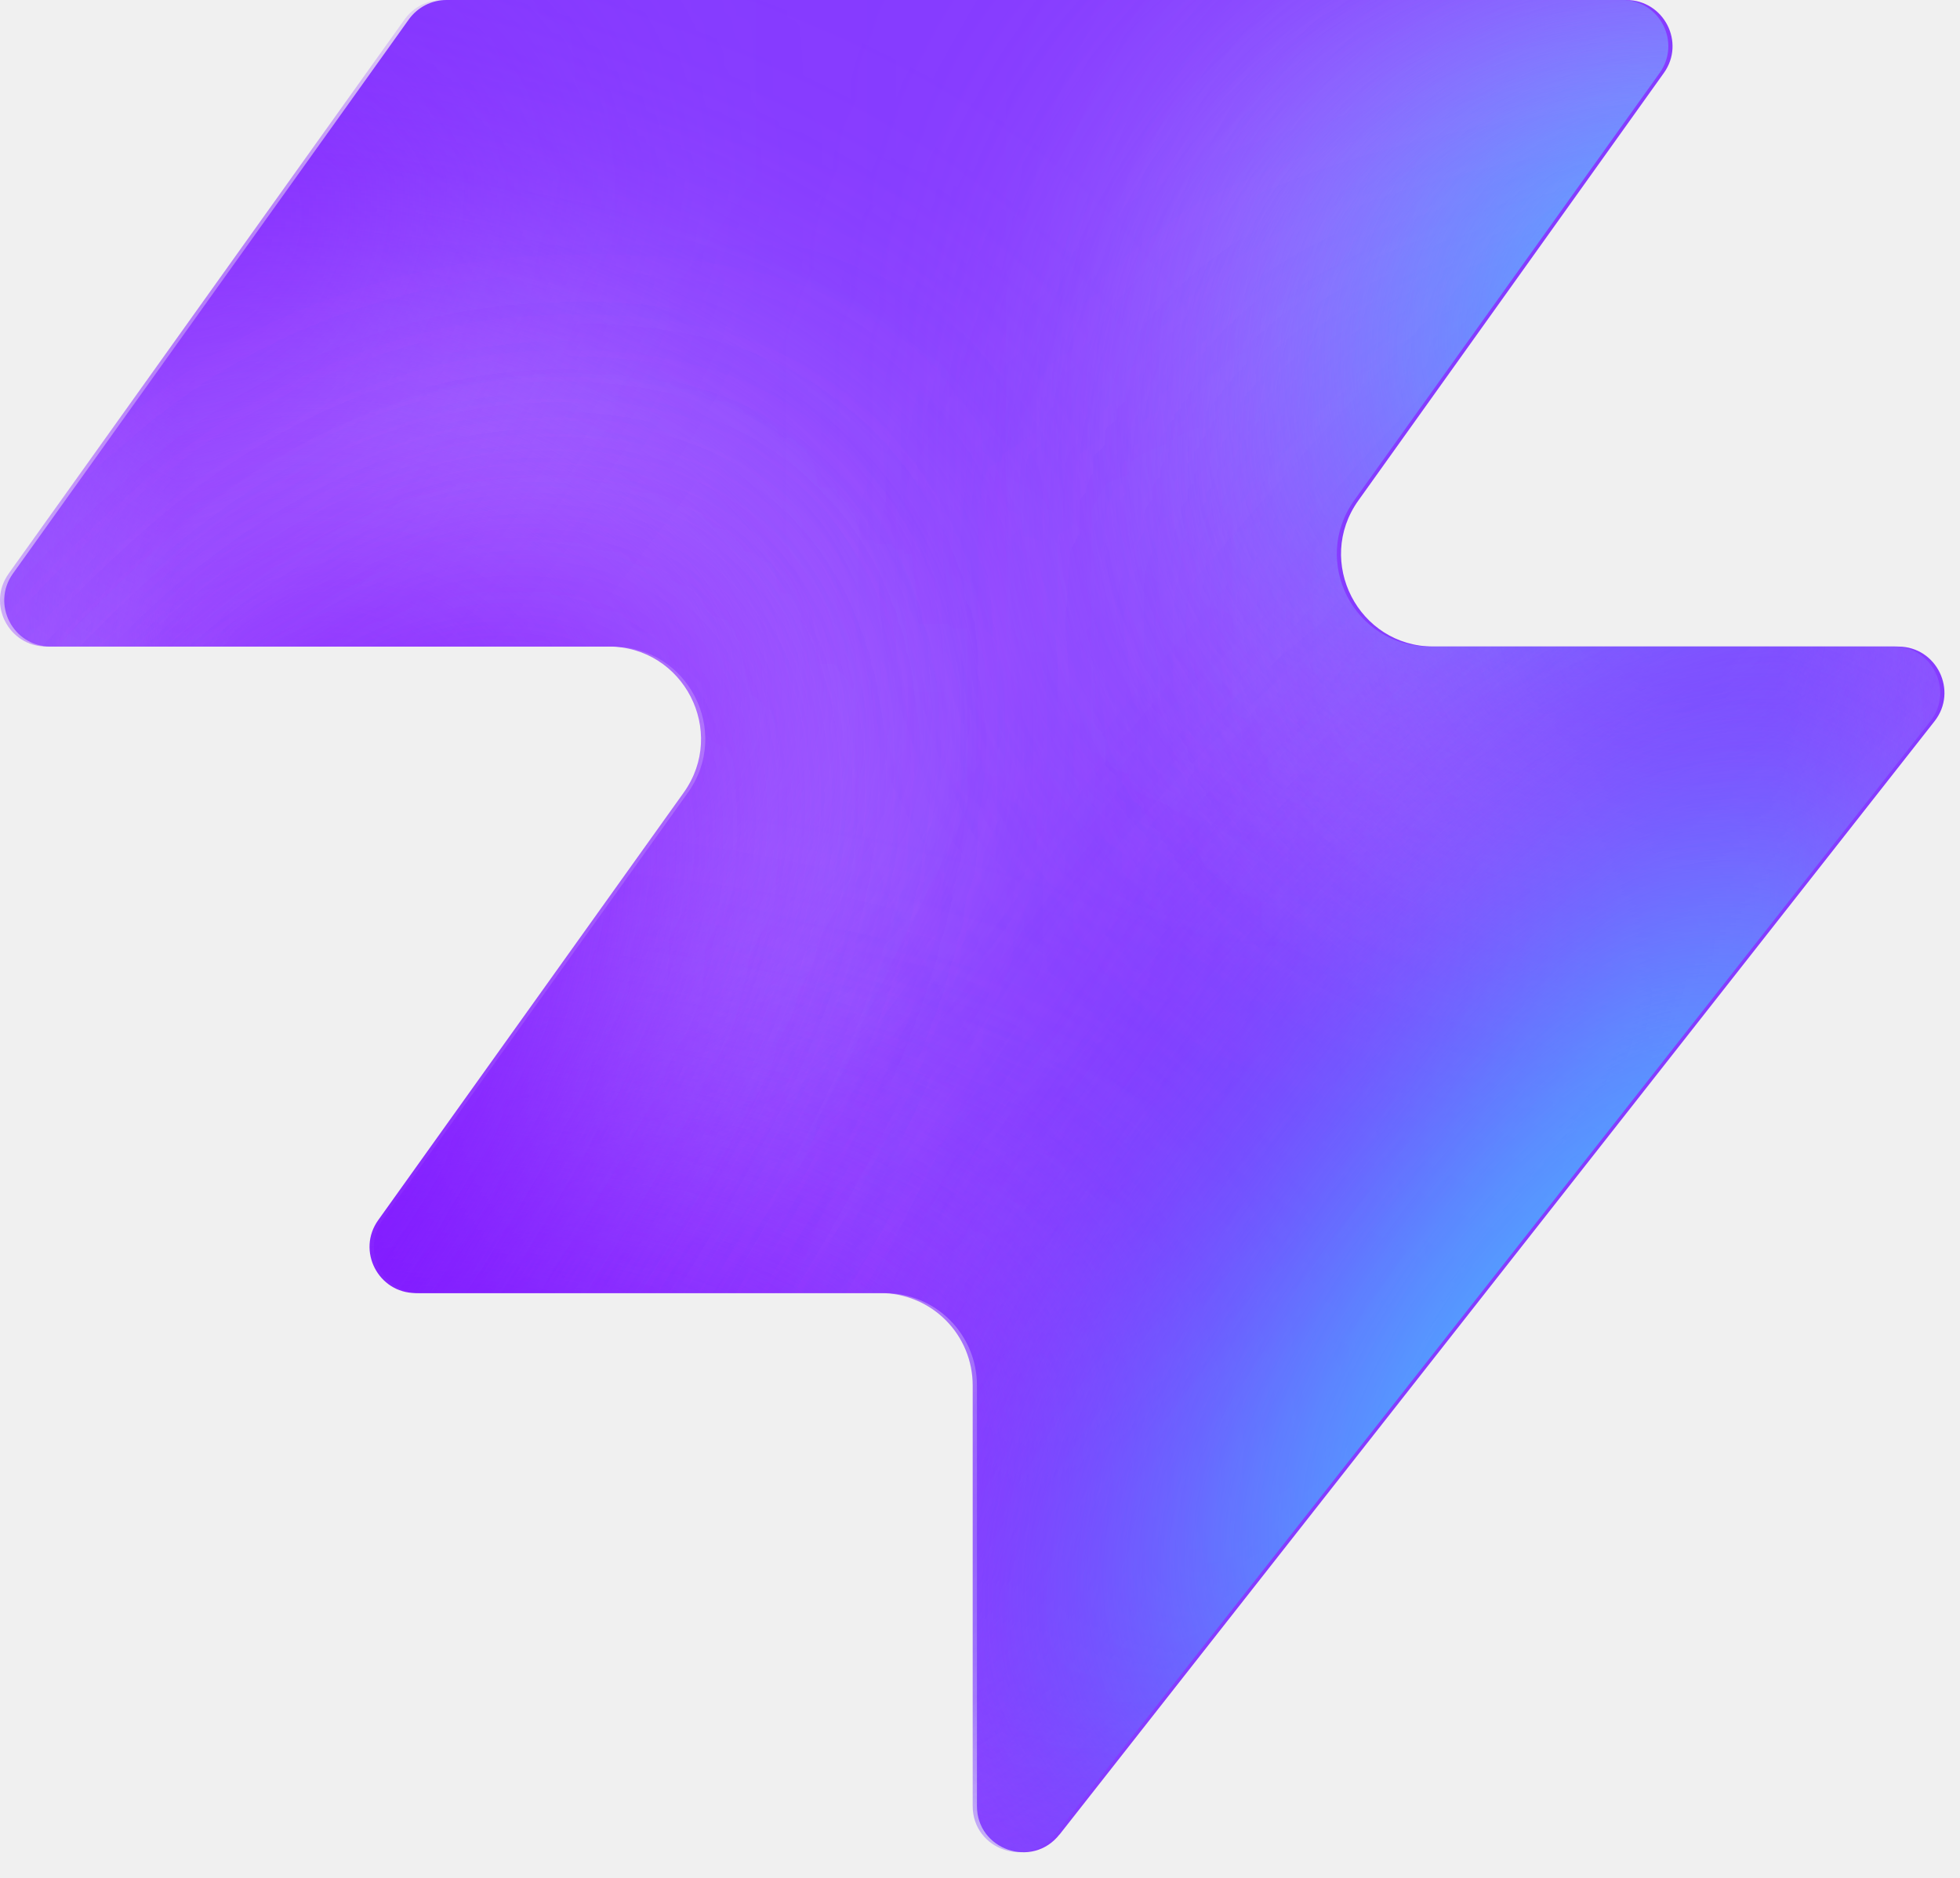
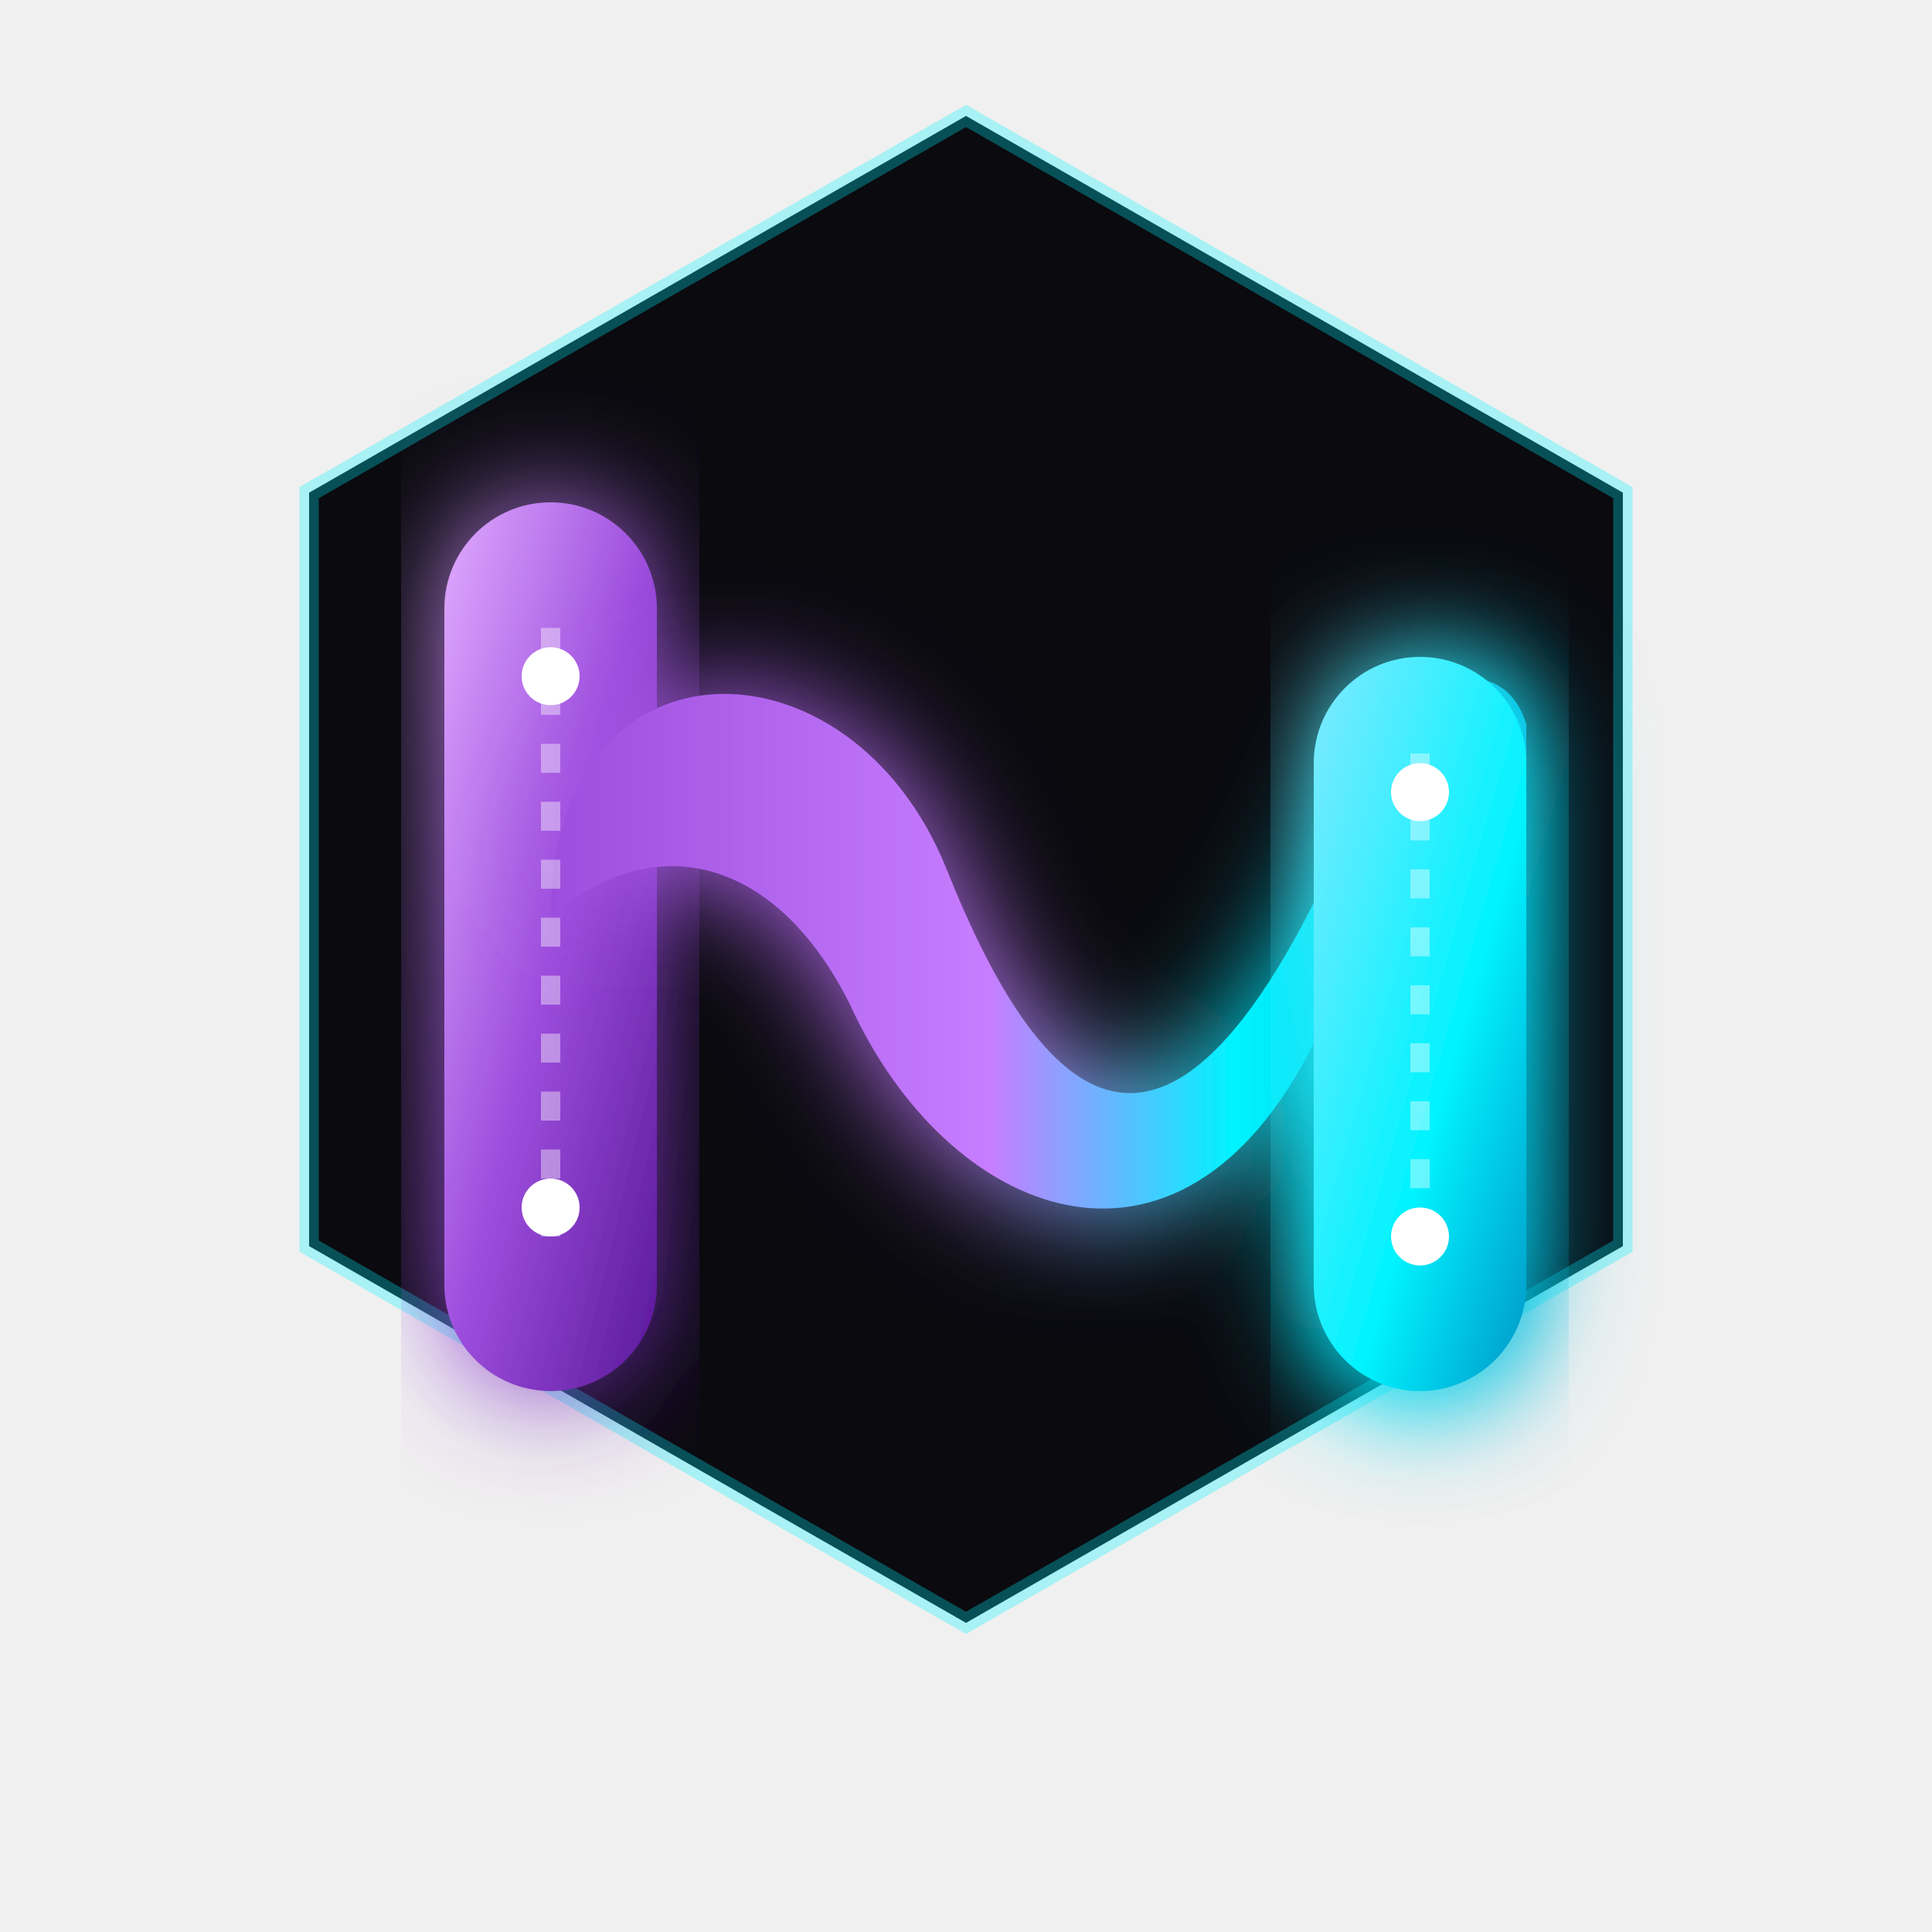
- <svg xmlns="http://www.w3.org/2000/svg" width="48" height="46" fill="none" viewBox="0 0 48 46">
-   <path fill="#863bff" d="M25.946 44.938c-.664.845-2.021.375-2.021-.698V33.937a2.26 2.26 0 0 0-2.262-2.262H10.287c-.92 0-1.456-1.04-.92-1.788l7.48-10.471c1.07-1.497 0-3.578-1.842-3.578H1.237c-.92 0-1.456-1.04-.92-1.788L10.013.474c.214-.297.556-.474.92-.474h28.894c.92 0 1.456 1.04.92 1.788l-7.48 10.471c-1.07 1.498 0 3.579 1.842 3.579h11.377c.943 0 1.473 1.088.89 1.83L25.947 44.94z" style="fill:#863bff;fill:color(display-p3 .525 .23 1);fill-opacity:1" />
-   <mask id="a" width="48" height="46" x="0" y="0" maskUnits="userSpaceOnUse" style="mask-type:alpha">
-     <path fill="#000" d="M25.842 44.938c-.664.844-2.021.375-2.021-.698V33.937a2.26 2.26 0 0 0-2.262-2.262H10.183c-.92 0-1.456-1.04-.92-1.788l7.48-10.471c1.07-1.498 0-3.579-1.842-3.579H1.133c-.92 0-1.456-1.04-.92-1.787L9.91.473c.214-.297.556-.474.92-.474h28.894c.92 0 1.456 1.04.92 1.788l-7.48 10.471c-1.07 1.498 0 3.578 1.842 3.578h11.377c.943 0 1.473 1.088.89 1.832L25.843 44.94z" style="fill:#000;fill-opacity:1" />
-   </mask>
-   <g mask="url(#a)">
-     <g filter="url(#b)">
-       <ellipse cx="5.508" cy="14.704" fill="#ede6ff" rx="5.508" ry="14.704" style="fill:#ede6ff;fill:color(display-p3 .927 .903 1);fill-opacity:1" transform="matrix(.00324 1 1 -.00324 -4.47 31.516)" />
-     </g>
-     <g filter="url(#c)">
-       <ellipse cx="10.399" cy="29.851" fill="#ede6ff" rx="10.399" ry="29.851" style="fill:#ede6ff;fill:color(display-p3 .927 .903 1);fill-opacity:1" transform="matrix(.00324 1 1 -.00324 -39.328 7.883)" />
-     </g>
-     <g filter="url(#d)">
-       <ellipse cx="5.508" cy="30.487" fill="#7e14ff" rx="5.508" ry="30.487" style="fill:#7e14ff;fill:color(display-p3 .492 .077 1);fill-opacity:1" transform="rotate(89.814 -25.913 -14.639)scale(1 -1)" />
-     </g>
-     <g filter="url(#e)">
-       <ellipse cx="5.508" cy="30.599" fill="#7e14ff" rx="5.508" ry="30.599" style="fill:#7e14ff;fill:color(display-p3 .492 .077 1);fill-opacity:1" transform="rotate(89.814 -32.644 -3.334)scale(1 -1)" />
-     </g>
-     <g filter="url(#f)">
-       <ellipse cx="5.508" cy="30.599" fill="#7e14ff" rx="5.508" ry="30.599" style="fill:#7e14ff;fill:color(display-p3 .492 .077 1);fill-opacity:1" transform="matrix(.00324 1 1 -.00324 -34.34 30.47)" />
-     </g>
-     <g filter="url(#g)">
-       <ellipse cx="14.072" cy="22.078" fill="#ede6ff" rx="14.072" ry="22.078" style="fill:#ede6ff;fill:color(display-p3 .927 .903 1);fill-opacity:1" transform="rotate(93.35 24.506 48.493)scale(-1 1)" />
-     </g>
-     <g filter="url(#h)">
-       <ellipse cx="3.47" cy="21.501" fill="#7e14ff" rx="3.47" ry="21.501" style="fill:#7e14ff;fill:color(display-p3 .492 .077 1);fill-opacity:1" transform="rotate(89.009 28.708 47.59)scale(-1 1)" />
-     </g>
-     <g filter="url(#i)">
-       <ellipse cx="3.47" cy="21.501" fill="#7e14ff" rx="3.47" ry="21.501" style="fill:#7e14ff;fill:color(display-p3 .492 .077 1);fill-opacity:1" transform="rotate(89.009 28.708 47.59)scale(-1 1)" />
-     </g>
-     <g filter="url(#j)">
-       <ellipse cx=".387" cy="8.972" fill="#7e14ff" rx="4.407" ry="29.108" style="fill:#7e14ff;fill:color(display-p3 .492 .077 1);fill-opacity:1" transform="rotate(39.51 .387 8.972)" />
-     </g>
-     <g filter="url(#k)">
-       <ellipse cx="47.523" cy="-6.092" fill="#7e14ff" rx="4.407" ry="29.108" style="fill:#7e14ff;fill:color(display-p3 .492 .077 1);fill-opacity:1" transform="rotate(37.892 47.523 -6.092)" />
-     </g>
-     <g filter="url(#l)">
-       <ellipse cx="41.412" cy="6.333" fill="#47bfff" rx="5.971" ry="9.665" style="fill:#47bfff;fill:color(display-p3 .28 .748 1);fill-opacity:1" transform="rotate(37.892 41.412 6.333)" />
-     </g>
-     <g filter="url(#m)">
-       <ellipse cx="-1.879" cy="38.332" fill="#7e14ff" rx="4.407" ry="29.108" style="fill:#7e14ff;fill:color(display-p3 .492 .077 1);fill-opacity:1" transform="rotate(37.892 -1.88 38.332)" />
-     </g>
-     <g filter="url(#n)">
-       <ellipse cx="-1.879" cy="38.332" fill="#7e14ff" rx="4.407" ry="29.108" style="fill:#7e14ff;fill:color(display-p3 .492 .077 1);fill-opacity:1" transform="rotate(37.892 -1.88 38.332)" />
-     </g>
-     <g filter="url(#o)">
-       <ellipse cx="35.651" cy="29.907" fill="#7e14ff" rx="4.407" ry="29.108" style="fill:#7e14ff;fill:color(display-p3 .492 .077 1);fill-opacity:1" transform="rotate(37.892 35.651 29.907)" />
-     </g>
-     <g filter="url(#p)">
-       <ellipse cx="38.418" cy="32.4" fill="#47bfff" rx="5.971" ry="15.297" style="fill:#47bfff;fill:color(display-p3 .28 .748 1);fill-opacity:1" transform="rotate(37.892 38.418 32.4)" />
-     </g>
-   </g>
+ <svg xmlns="http://www.w3.org/2000/svg" viewBox="0 0 200 200" width="100%" height="100%">
  <defs>
-     <filter id="b" width="60.045" height="41.654" x="-19.77" y="16.149" color-interpolation-filters="sRGB" filterUnits="userSpaceOnUse">
-       <feFlood flood-opacity="0" result="BackgroundImageFix" />
-       <feBlend in="SourceGraphic" in2="BackgroundImageFix" result="shape" />
-       <feGaussianBlur result="effect1_foregroundBlur_2002_17158" stdDeviation="7.659" />
+     <filter id="hmGlow" x="-20%" y="-20%" width="140%" height="140%">
+       <feGaussianBlur stdDeviation="6" result="blur" />
+       <feComposite in="SourceGraphic" in2="blur" operator="over" />
    </filter>
-     <filter id="c" width="90.34" height="51.437" x="-54.613" y="-7.533" color-interpolation-filters="sRGB" filterUnits="userSpaceOnUse">
-       <feFlood flood-opacity="0" result="BackgroundImageFix" />
-       <feBlend in="SourceGraphic" in2="BackgroundImageFix" result="shape" />
-       <feGaussianBlur result="effect1_foregroundBlur_2002_17158" stdDeviation="7.659" />
-     </filter>
-     <filter id="d" width="79.355" height="29.4" x="-49.64" y="2.03" color-interpolation-filters="sRGB" filterUnits="userSpaceOnUse">
-       <feFlood flood-opacity="0" result="BackgroundImageFix" />
-       <feBlend in="SourceGraphic" in2="BackgroundImageFix" result="shape" />
-       <feGaussianBlur result="effect1_foregroundBlur_2002_17158" stdDeviation="4.596" />
-     </filter>
-     <filter id="e" width="79.579" height="29.4" x="-45.045" y="20.029" color-interpolation-filters="sRGB" filterUnits="userSpaceOnUse">
-       <feFlood flood-opacity="0" result="BackgroundImageFix" />
-       <feBlend in="SourceGraphic" in2="BackgroundImageFix" result="shape" />
-       <feGaussianBlur result="effect1_foregroundBlur_2002_17158" stdDeviation="4.596" />
-     </filter>
-     <filter id="f" width="79.579" height="29.4" x="-43.513" y="21.178" color-interpolation-filters="sRGB" filterUnits="userSpaceOnUse">
-       <feFlood flood-opacity="0" result="BackgroundImageFix" />
-       <feBlend in="SourceGraphic" in2="BackgroundImageFix" result="shape" />
-       <feGaussianBlur result="effect1_foregroundBlur_2002_17158" stdDeviation="4.596" />
-     </filter>
-     <filter id="g" width="74.749" height="58.852" x="15.756" y="-17.901" color-interpolation-filters="sRGB" filterUnits="userSpaceOnUse">
-       <feFlood flood-opacity="0" result="BackgroundImageFix" />
-       <feBlend in="SourceGraphic" in2="BackgroundImageFix" result="shape" />
-       <feGaussianBlur result="effect1_foregroundBlur_2002_17158" stdDeviation="7.659" />
-     </filter>
-     <filter id="h" width="61.377" height="25.362" x="23.548" y="2.284" color-interpolation-filters="sRGB" filterUnits="userSpaceOnUse">
-       <feFlood flood-opacity="0" result="BackgroundImageFix" />
-       <feBlend in="SourceGraphic" in2="BackgroundImageFix" result="shape" />
-       <feGaussianBlur result="effect1_foregroundBlur_2002_17158" stdDeviation="4.596" />
-     </filter>
-     <filter id="i" width="61.377" height="25.362" x="23.548" y="2.284" color-interpolation-filters="sRGB" filterUnits="userSpaceOnUse">
-       <feFlood flood-opacity="0" result="BackgroundImageFix" />
-       <feBlend in="SourceGraphic" in2="BackgroundImageFix" result="shape" />
-       <feGaussianBlur result="effect1_foregroundBlur_2002_17158" stdDeviation="4.596" />
-     </filter>
-     <filter id="j" width="56.045" height="63.649" x="-27.636" y="-22.853" color-interpolation-filters="sRGB" filterUnits="userSpaceOnUse">
-       <feFlood flood-opacity="0" result="BackgroundImageFix" />
-       <feBlend in="SourceGraphic" in2="BackgroundImageFix" result="shape" />
-       <feGaussianBlur result="effect1_foregroundBlur_2002_17158" stdDeviation="4.596" />
-     </filter>
-     <filter id="k" width="54.814" height="64.646" x="20.116" y="-38.415" color-interpolation-filters="sRGB" filterUnits="userSpaceOnUse">
-       <feFlood flood-opacity="0" result="BackgroundImageFix" />
-       <feBlend in="SourceGraphic" in2="BackgroundImageFix" result="shape" />
-       <feGaussianBlur result="effect1_foregroundBlur_2002_17158" stdDeviation="4.596" />
-     </filter>
-     <filter id="l" width="33.541" height="35.313" x="24.641" y="-11.323" color-interpolation-filters="sRGB" filterUnits="userSpaceOnUse">
-       <feFlood flood-opacity="0" result="BackgroundImageFix" />
-       <feBlend in="SourceGraphic" in2="BackgroundImageFix" result="shape" />
-       <feGaussianBlur result="effect1_foregroundBlur_2002_17158" stdDeviation="4.596" />
-     </filter>
-     <filter id="m" width="54.814" height="64.646" x="-29.286" y="6.009" color-interpolation-filters="sRGB" filterUnits="userSpaceOnUse">
-       <feFlood flood-opacity="0" result="BackgroundImageFix" />
-       <feBlend in="SourceGraphic" in2="BackgroundImageFix" result="shape" />
-       <feGaussianBlur result="effect1_foregroundBlur_2002_17158" stdDeviation="4.596" />
-     </filter>
-     <filter id="n" width="54.814" height="64.646" x="-29.286" y="6.009" color-interpolation-filters="sRGB" filterUnits="userSpaceOnUse">
-       <feFlood flood-opacity="0" result="BackgroundImageFix" />
-       <feBlend in="SourceGraphic" in2="BackgroundImageFix" result="shape" />
-       <feGaussianBlur result="effect1_foregroundBlur_2002_17158" stdDeviation="4.596" />
-     </filter>
-     <filter id="o" width="54.814" height="64.646" x="8.244" y="-2.416" color-interpolation-filters="sRGB" filterUnits="userSpaceOnUse">
-       <feFlood flood-opacity="0" result="BackgroundImageFix" />
-       <feBlend in="SourceGraphic" in2="BackgroundImageFix" result="shape" />
-       <feGaussianBlur result="effect1_foregroundBlur_2002_17158" stdDeviation="4.596" />
-     </filter>
-     <filter id="p" width="39.409" height="43.623" x="18.713" y="10.588" color-interpolation-filters="sRGB" filterUnits="userSpaceOnUse">
-       <feFlood flood-opacity="0" result="BackgroundImageFix" />
-       <feBlend in="SourceGraphic" in2="BackgroundImageFix" result="shape" />
-       <feGaussianBlur result="effect1_foregroundBlur_2002_17158" stdDeviation="4.596" />
-     </filter>
+     <linearGradient id="purpleGrad" x1="0%" y1="0%" x2="100%" y2="100%">
+       <stop offset="0%" stop-color="#e0aaff" />
+       <stop offset="50%" stop-color="#9d4edd" />
+       <stop offset="100%" stop-color="#5a189a" />
+     </linearGradient>
+     <linearGradient id="tealGrad" x1="0%" y1="0%" x2="100%" y2="100%">
+       <stop offset="0%" stop-color="#80e9ff" />
+       <stop offset="60%" stop-color="#00f3ff" />
+       <stop offset="100%" stop-color="#0096c7" />
+     </linearGradient>
+     <linearGradient id="ribbonBlend" x1="0%" y1="0%" x2="100%" y2="0%">
+       <stop offset="0%" stop-color="#9d4edd" />
+       <stop offset="45%" stop-color="#c77dff" />
+       <stop offset="70%" stop-color="#00f3ff" />
+       <stop offset="100%" stop-color="#00b4d8" />
+     </linearGradient>
  </defs>
+   <path d="M100 12 L168 51 L168 129 L100 168 L32 129 L32 51 Z" fill="#0a0a0f" stroke="#00f3ff" stroke-opacity="0.3" stroke-width="2" />
+   <rect x="46" y="52" width="22" height="92" rx="11" fill="url(#purpleGrad)" filter="url(#hmGlow)" />
+   <path d="M 57 95 C 57 65, 88 65, 98 90 C 108 115, 122 130, 142 80 C 147 68, 156 68, 158 75 L 158 132 C 158 138, 153 144, 147 144 C 141 144, 136 138, 136 132 L 136 108 C 122 136, 98 126, 88 104 C 80 88, 67 86, 57 95 Z" fill="url(#ribbonBlend)" filter="url(#hmGlow)" />
+   <rect x="136" y="68" width="22" height="76" rx="11" fill="url(#tealGrad)" filter="url(#hmGlow)" />
+   <line x1="57" y1="65" x2="57" y2="130" stroke="#ffffff" stroke-opacity="0.4" stroke-width="2" stroke-dasharray="3 3" />
+   <circle cx="57" cy="70" r="3" fill="#ffffff" />
+   <circle cx="57" cy="125" r="3" fill="#ffffff" />
+   <line x1="147" y1="78" x2="147" y2="132" stroke="#ffffff" stroke-opacity="0.4" stroke-width="2" stroke-dasharray="3 3" />
+   <circle cx="147" cy="82" r="3" fill="#ffffff" />
+   <circle cx="147" cy="128" r="3" fill="#ffffff" />
</svg>
